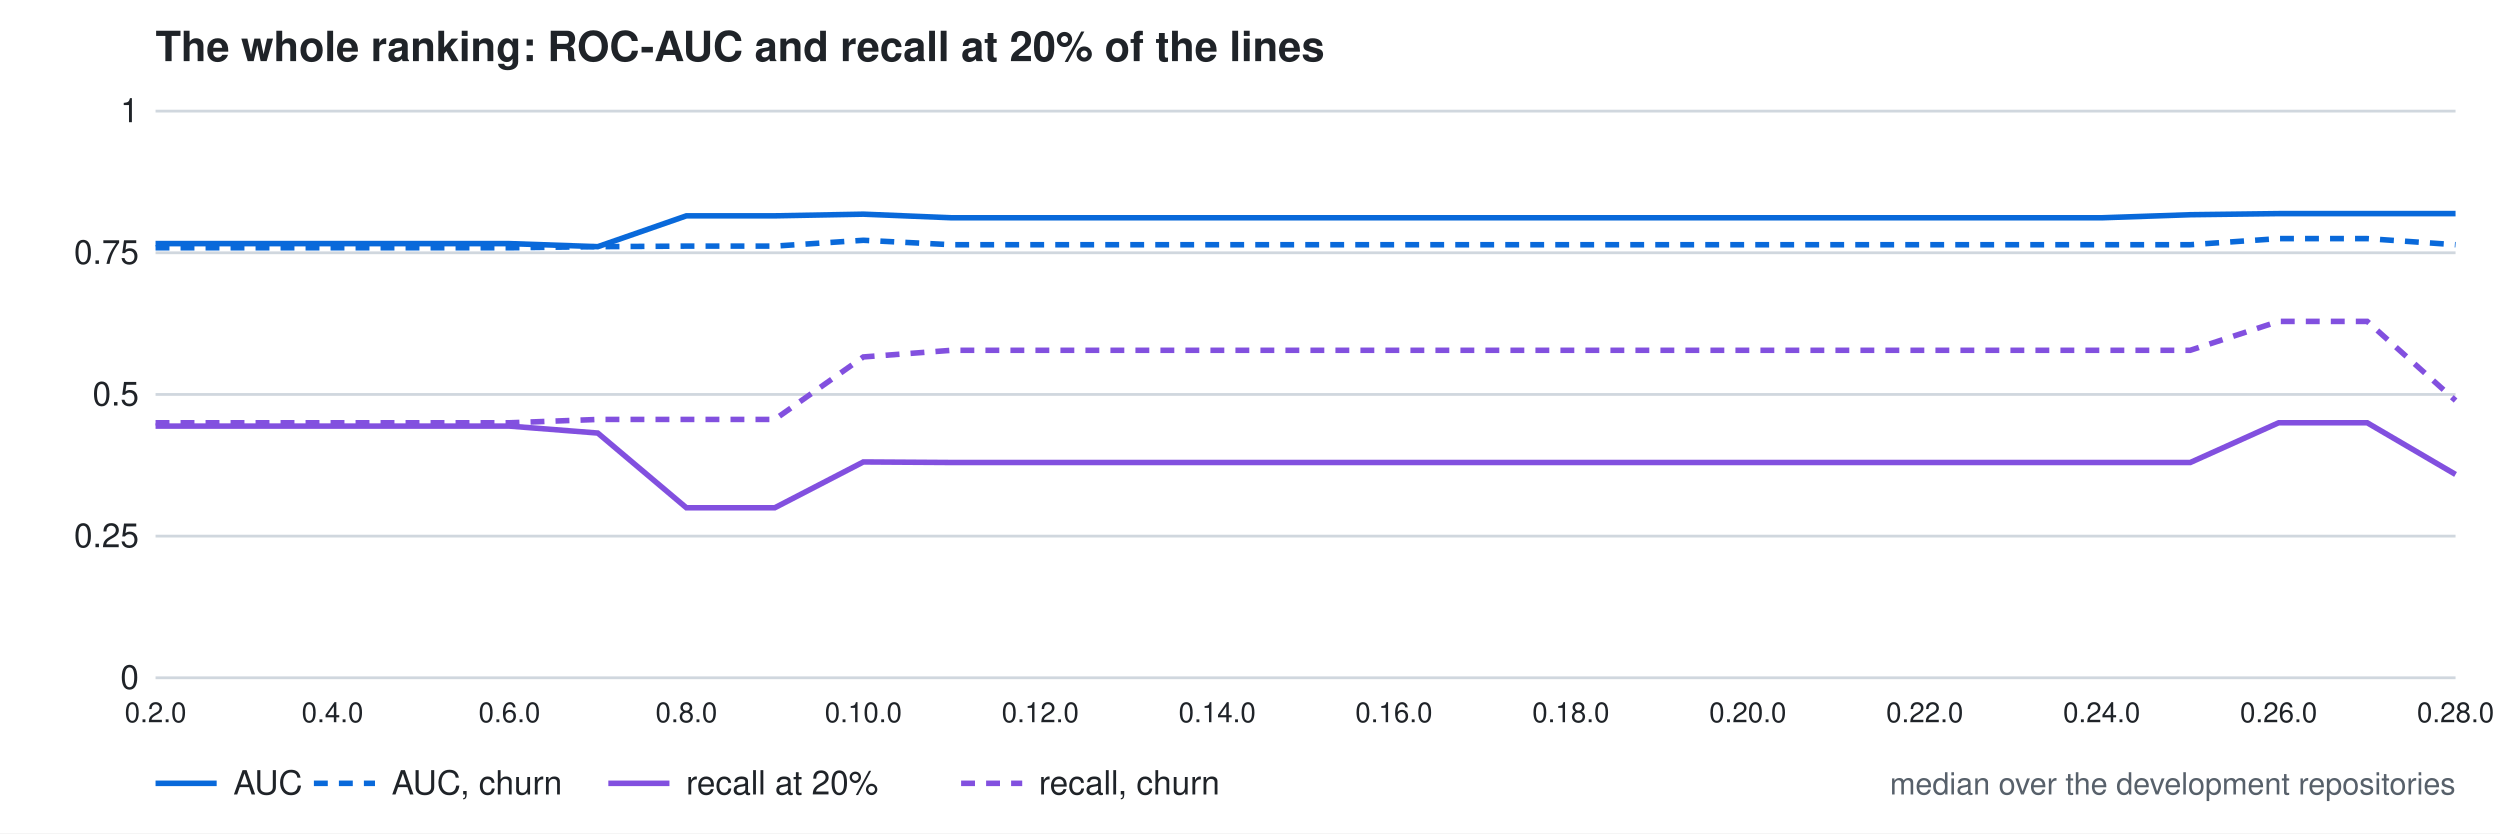
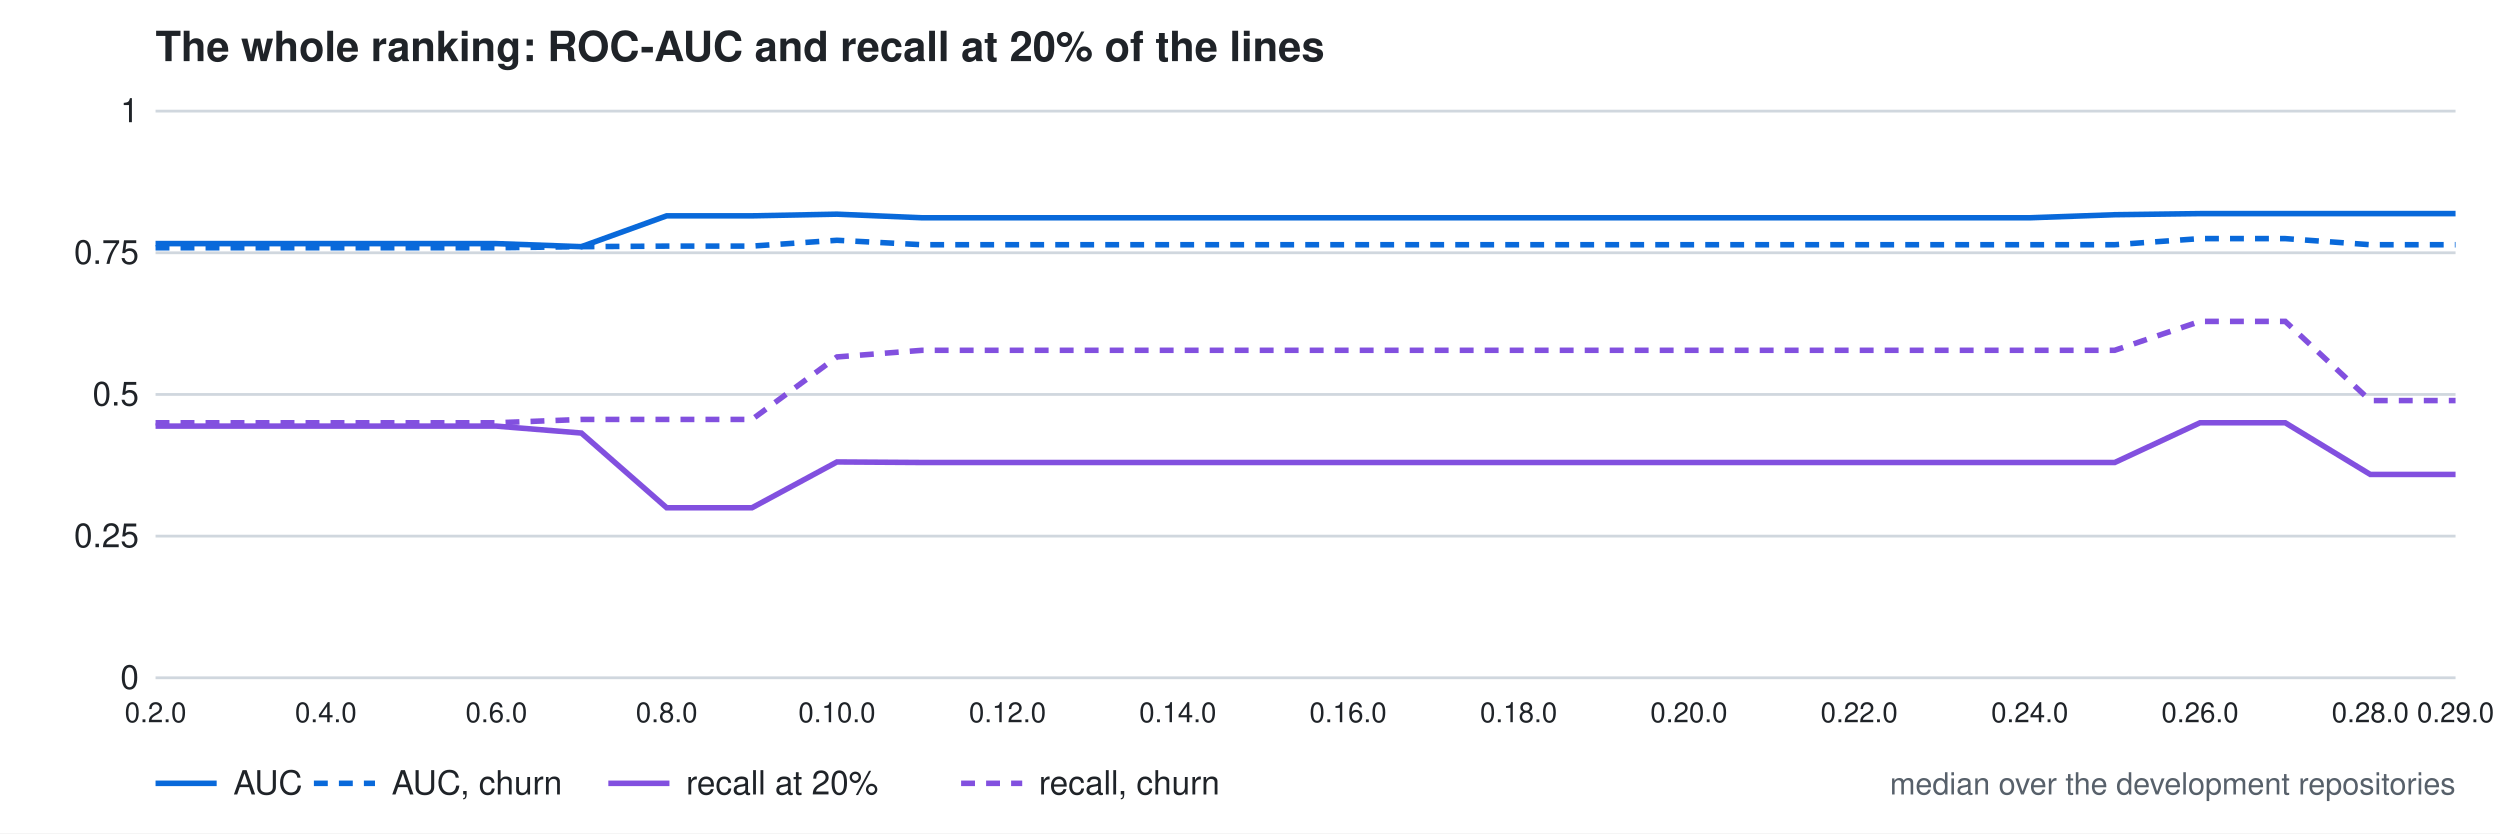
<svg xmlns="http://www.w3.org/2000/svg" width="900" height="300" viewBox="0 0 900 300" font-family="-apple-system,Segoe UI,Helvetica,Arial,sans-serif" font-size="12">
  <rect width="900" height="300" fill="#ffffff" />
  <text x="56" y="22" font-size="15" font-weight="600" fill="#1f2328">The whole ranking: ROC-AUC and recall at 20% of the lines</text>
  <line x1="56" y1="244.0" x2="884" y2="244.0" stroke="#d0d7de" stroke-width="1" />
  <text x="50" y="248.0" text-anchor="end" fill="#1f2328">0</text>
  <line x1="56" y1="193.0" x2="884" y2="193.0" stroke="#d0d7de" stroke-width="1" />
  <text x="50" y="197.0" text-anchor="end" fill="#1f2328">0.25</text>
  <line x1="56" y1="142.0" x2="884" y2="142.0" stroke="#d0d7de" stroke-width="1" />
  <text x="50" y="146.0" text-anchor="end" fill="#1f2328">0.5</text>
  <line x1="56" y1="91.0" x2="884" y2="91.0" stroke="#d0d7de" stroke-width="1" />
  <text x="50" y="95.0" text-anchor="end" fill="#1f2328">0.75</text>
  <line x1="56" y1="40.0" x2="884" y2="40.0" stroke="#d0d7de" stroke-width="1" />
  <text x="50" y="44.0" text-anchor="end" fill="#1f2328">1</text>
  <text x="56.0" y="260" text-anchor="middle" fill="#1f2328" font-size="10">0.2.0</text>
-   <text x="119.7" y="260" text-anchor="middle" fill="#1f2328" font-size="10">0.4.0</text>
-   <text x="183.4" y="260" text-anchor="middle" fill="#1f2328" font-size="10">0.6.0</text>
-   <text x="247.1" y="260" text-anchor="middle" fill="#1f2328" font-size="10">0.8.0</text>
-   <text x="310.8" y="260" text-anchor="middle" fill="#1f2328" font-size="10">0.10.0</text>
-   <text x="374.5" y="260" text-anchor="middle" fill="#1f2328" font-size="10">0.12.0</text>
-   <text x="438.2" y="260" text-anchor="middle" fill="#1f2328" font-size="10">0.14.0</text>
-   <text x="501.8" y="260" text-anchor="middle" fill="#1f2328" font-size="10">0.16.0</text>
-   <text x="565.5" y="260" text-anchor="middle" fill="#1f2328" font-size="10">0.18.0</text>
-   <text x="629.2" y="260" text-anchor="middle" fill="#1f2328" font-size="10">0.20.0</text>
-   <text x="692.9" y="260" text-anchor="middle" fill="#1f2328" font-size="10">0.22.0</text>
-   <text x="756.6" y="260" text-anchor="middle" fill="#1f2328" font-size="10">0.24.0</text>
-   <text x="820.3" y="260" text-anchor="middle" fill="#1f2328" font-size="10">0.26.0</text>
-   <text x="884.0" y="260" text-anchor="middle" fill="#1f2328" font-size="10">0.28.0</text>
-   <polyline points="56.0,87.7 87.8,87.7 119.7,87.7 151.5,87.7 183.4,87.7 215.2,88.8 247.1,77.7 278.9,77.7 310.8,77.1 342.6,78.4 374.5,78.4 406.3,78.4 438.2,78.4 470.0,78.4 501.8,78.4 533.7,78.4 565.5,78.4 597.4,78.4 629.2,78.4 661.1,78.4 692.9,78.4 724.8,78.4 756.6,78.4 788.5,77.3 820.3,76.9 852.2,76.9 884.0,76.9" fill="none" stroke="#0969da" stroke-width="2" />
-   <polyline points="56.0,89.2 87.8,89.2 119.7,89.2 151.5,89.2 183.4,89.2 215.2,88.8 247.1,88.6 278.9,88.6 310.8,86.5 342.6,88.1 374.5,88.1 406.3,88.1 438.2,88.1 470.0,88.1 501.8,88.1 533.7,88.1 565.5,88.1 597.4,88.1 629.2,88.1 661.1,88.1 692.9,88.1 724.8,88.1 756.6,88.1 788.5,88.1 820.3,85.9 852.2,85.9 884.0,88.1" fill="none" stroke="#0969da" stroke-width="2" stroke-dasharray="5 4" />
-   <polyline points="56.0,153.4 87.8,153.4 119.7,153.4 151.5,153.4 183.4,153.4 215.2,155.9 247.1,182.8 278.9,182.8 310.8,166.3 342.6,166.5 374.5,166.5 406.3,166.5 438.2,166.5 470.0,166.5 501.8,166.5 533.7,166.5 565.5,166.5 597.4,166.5 629.2,166.5 661.1,166.5 692.9,166.5 724.8,166.5 756.6,166.5 788.5,166.5 820.3,152.2 852.2,152.2 884.0,170.8" fill="none" stroke="#8250df" stroke-width="2" />
-   <polyline points="56.0,152.2 87.8,152.2 119.7,152.2 151.5,152.2 183.4,152.2 215.2,151.0 247.1,151.0 278.9,151.0 310.8,128.5 342.6,126.1 374.5,126.1 406.3,126.1 438.2,126.1 470.0,126.1 501.8,126.1 533.7,126.1 565.5,126.1 597.4,126.1 629.2,126.1 661.1,126.1 692.9,126.1 724.8,126.1 756.6,126.1 788.5,126.1 820.3,115.7 852.2,115.7 884.0,144.2" fill="none" stroke="#8250df" stroke-width="2" stroke-dasharray="5 4" />
+   <text x="117.3" y="260" text-anchor="middle" fill="#1f2328" font-size="10">0.4.0</text>
+   <text x="178.7" y="260" text-anchor="middle" fill="#1f2328" font-size="10">0.6.0</text>
+   <text x="240.0" y="260" text-anchor="middle" fill="#1f2328" font-size="10">0.8.0</text>
+   <text x="301.3" y="260" text-anchor="middle" fill="#1f2328" font-size="10">0.10.0</text>
+   <text x="362.7" y="260" text-anchor="middle" fill="#1f2328" font-size="10">0.12.0</text>
+   <text x="424.0" y="260" text-anchor="middle" fill="#1f2328" font-size="10">0.14.0</text>
+   <text x="485.3" y="260" text-anchor="middle" fill="#1f2328" font-size="10">0.16.0</text>
+   <text x="546.7" y="260" text-anchor="middle" fill="#1f2328" font-size="10">0.18.0</text>
+   <text x="608.0" y="260" text-anchor="middle" fill="#1f2328" font-size="10">0.20.0</text>
+   <text x="669.3" y="260" text-anchor="middle" fill="#1f2328" font-size="10">0.22.0</text>
+   <text x="730.7" y="260" text-anchor="middle" fill="#1f2328" font-size="10">0.24.0</text>
+   <text x="792.0" y="260" text-anchor="middle" fill="#1f2328" font-size="10">0.26.0</text>
+   <text x="853.3" y="260" text-anchor="middle" fill="#1f2328" font-size="10">0.28.0</text>
+   <text x="884.0" y="260" text-anchor="middle" fill="#1f2328" font-size="10">0.29.0</text>
+   <polyline points="56.0,87.7 86.7,87.7 117.3,87.7 148.0,87.7 178.7,87.7 209.3,88.8 240.0,77.7 270.7,77.7 301.3,77.1 332.0,78.4 362.7,78.4 393.3,78.4 424.0,78.4 454.7,78.4 485.3,78.4 516.0,78.4 546.7,78.4 577.3,78.4 608.0,78.4 638.7,78.4 669.3,78.4 700.0,78.4 730.7,78.4 761.3,77.3 792.0,76.9 822.7,76.9 853.3,76.9 884.0,76.9" fill="none" stroke="#0969da" stroke-width="2" />
+   <polyline points="56.0,89.2 86.7,89.2 117.3,89.2 148.0,89.2 178.7,89.2 209.3,88.8 240.0,88.6 270.7,88.6 301.3,86.5 332.0,88.1 362.7,88.1 393.3,88.1 424.0,88.1 454.7,88.1 485.3,88.1 516.0,88.1 546.7,88.1 577.3,88.1 608.0,88.1 638.7,88.1 669.3,88.1 700.0,88.1 730.7,88.1 761.3,88.1 792.0,85.9 822.7,85.9 853.3,88.1 884.0,88.1" fill="none" stroke="#0969da" stroke-width="2" stroke-dasharray="5 4" />
+   <polyline points="56.0,153.4 86.7,153.4 117.3,153.4 148.0,153.4 178.7,153.4 209.3,155.9 240.0,182.8 270.7,182.8 301.3,166.3 332.0,166.5 362.7,166.5 393.3,166.5 424.0,166.5 454.7,166.5 485.3,166.5 516.0,166.5 546.7,166.5 577.3,166.5 608.0,166.5 638.7,166.5 669.3,166.5 700.0,166.5 730.7,166.5 761.3,166.5 792.0,152.2 822.7,152.2 853.3,170.8 884.0,170.8" fill="none" stroke="#8250df" stroke-width="2" />
+   <polyline points="56.0,152.2 86.7,152.2 117.3,152.2 148.0,152.2 178.7,152.2 209.3,151.0 240.0,151.0 270.7,151.0 301.3,128.5 332.0,126.1 362.7,126.1 393.3,126.1 424.0,126.1 454.7,126.1 485.3,126.1 516.0,126.1 546.7,126.1 577.3,126.1 608.0,126.1 638.7,126.1 669.3,126.1 700.0,126.1 730.7,126.1 761.3,126.1 792.0,115.7 822.7,115.7 853.3,144.2 884.0,144.2" fill="none" stroke="#8250df" stroke-width="2" stroke-dasharray="5 4" />
  <line x1="56" y1="282" x2="78" y2="282" stroke="#0969da" stroke-width="2" />
  <text x="84" y="286" fill="#1f2328">AUC</text>
  <line x1="113" y1="282" x2="135" y2="282" stroke="#0969da" stroke-width="2" stroke-dasharray="5 4" />
  <text x="141" y="286" fill="#1f2328">AUC, churn</text>
  <line x1="219" y1="282" x2="241" y2="282" stroke="#8250df" stroke-width="2" />
  <text x="247" y="286" fill="#1f2328">recall at 20%</text>
  <line x1="346" y1="282" x2="368" y2="282" stroke="#8250df" stroke-width="2" stroke-dasharray="5 4" />
  <text x="374" y="286" fill="#1f2328">recall, churn</text>
  <text x="884" y="286" text-anchor="end" fill="#57606a" font-size="11">median over the development repositories</text>
</svg>
